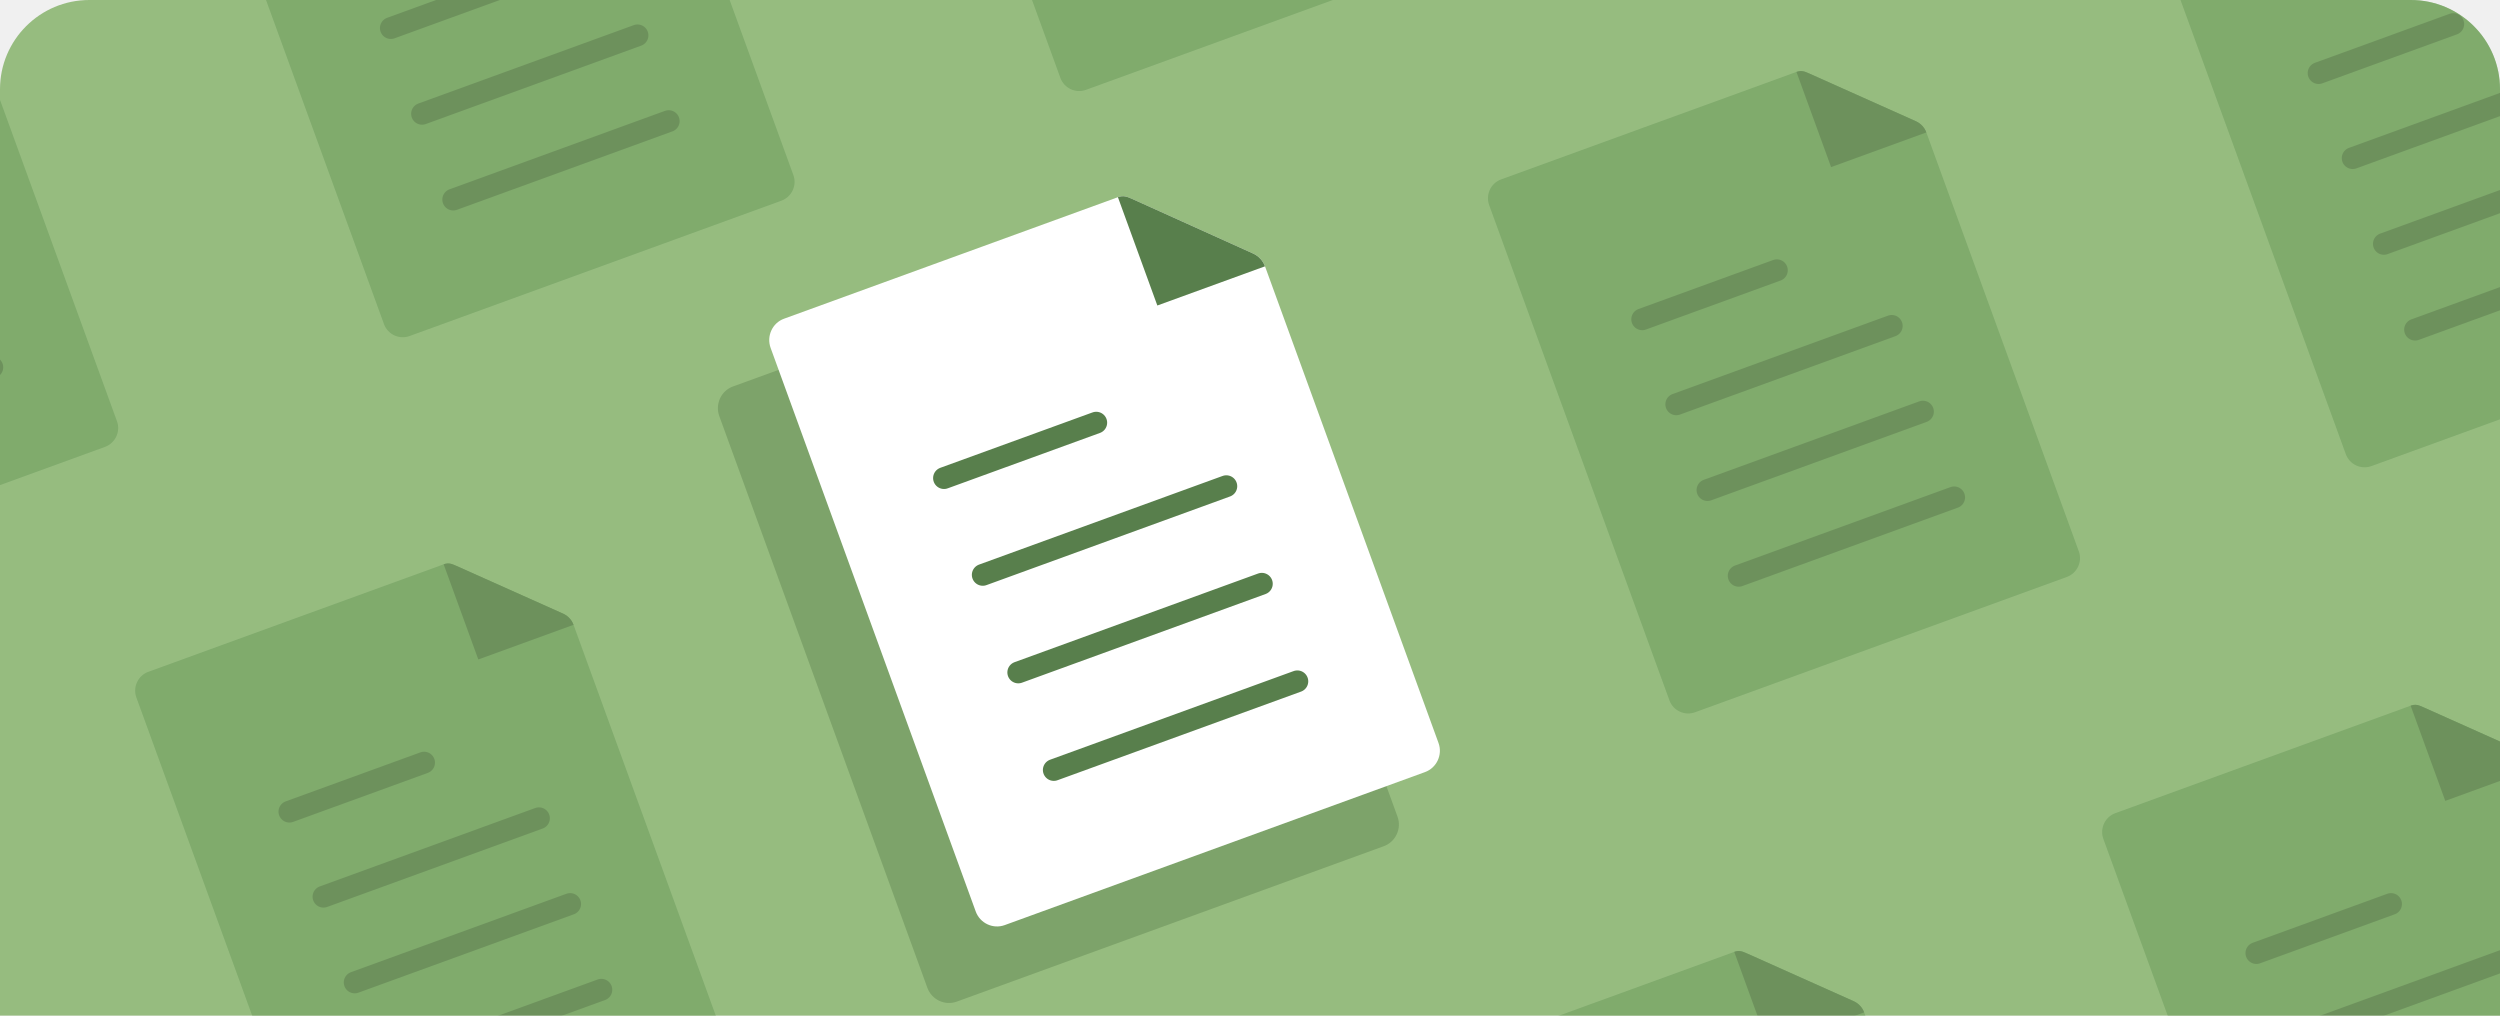
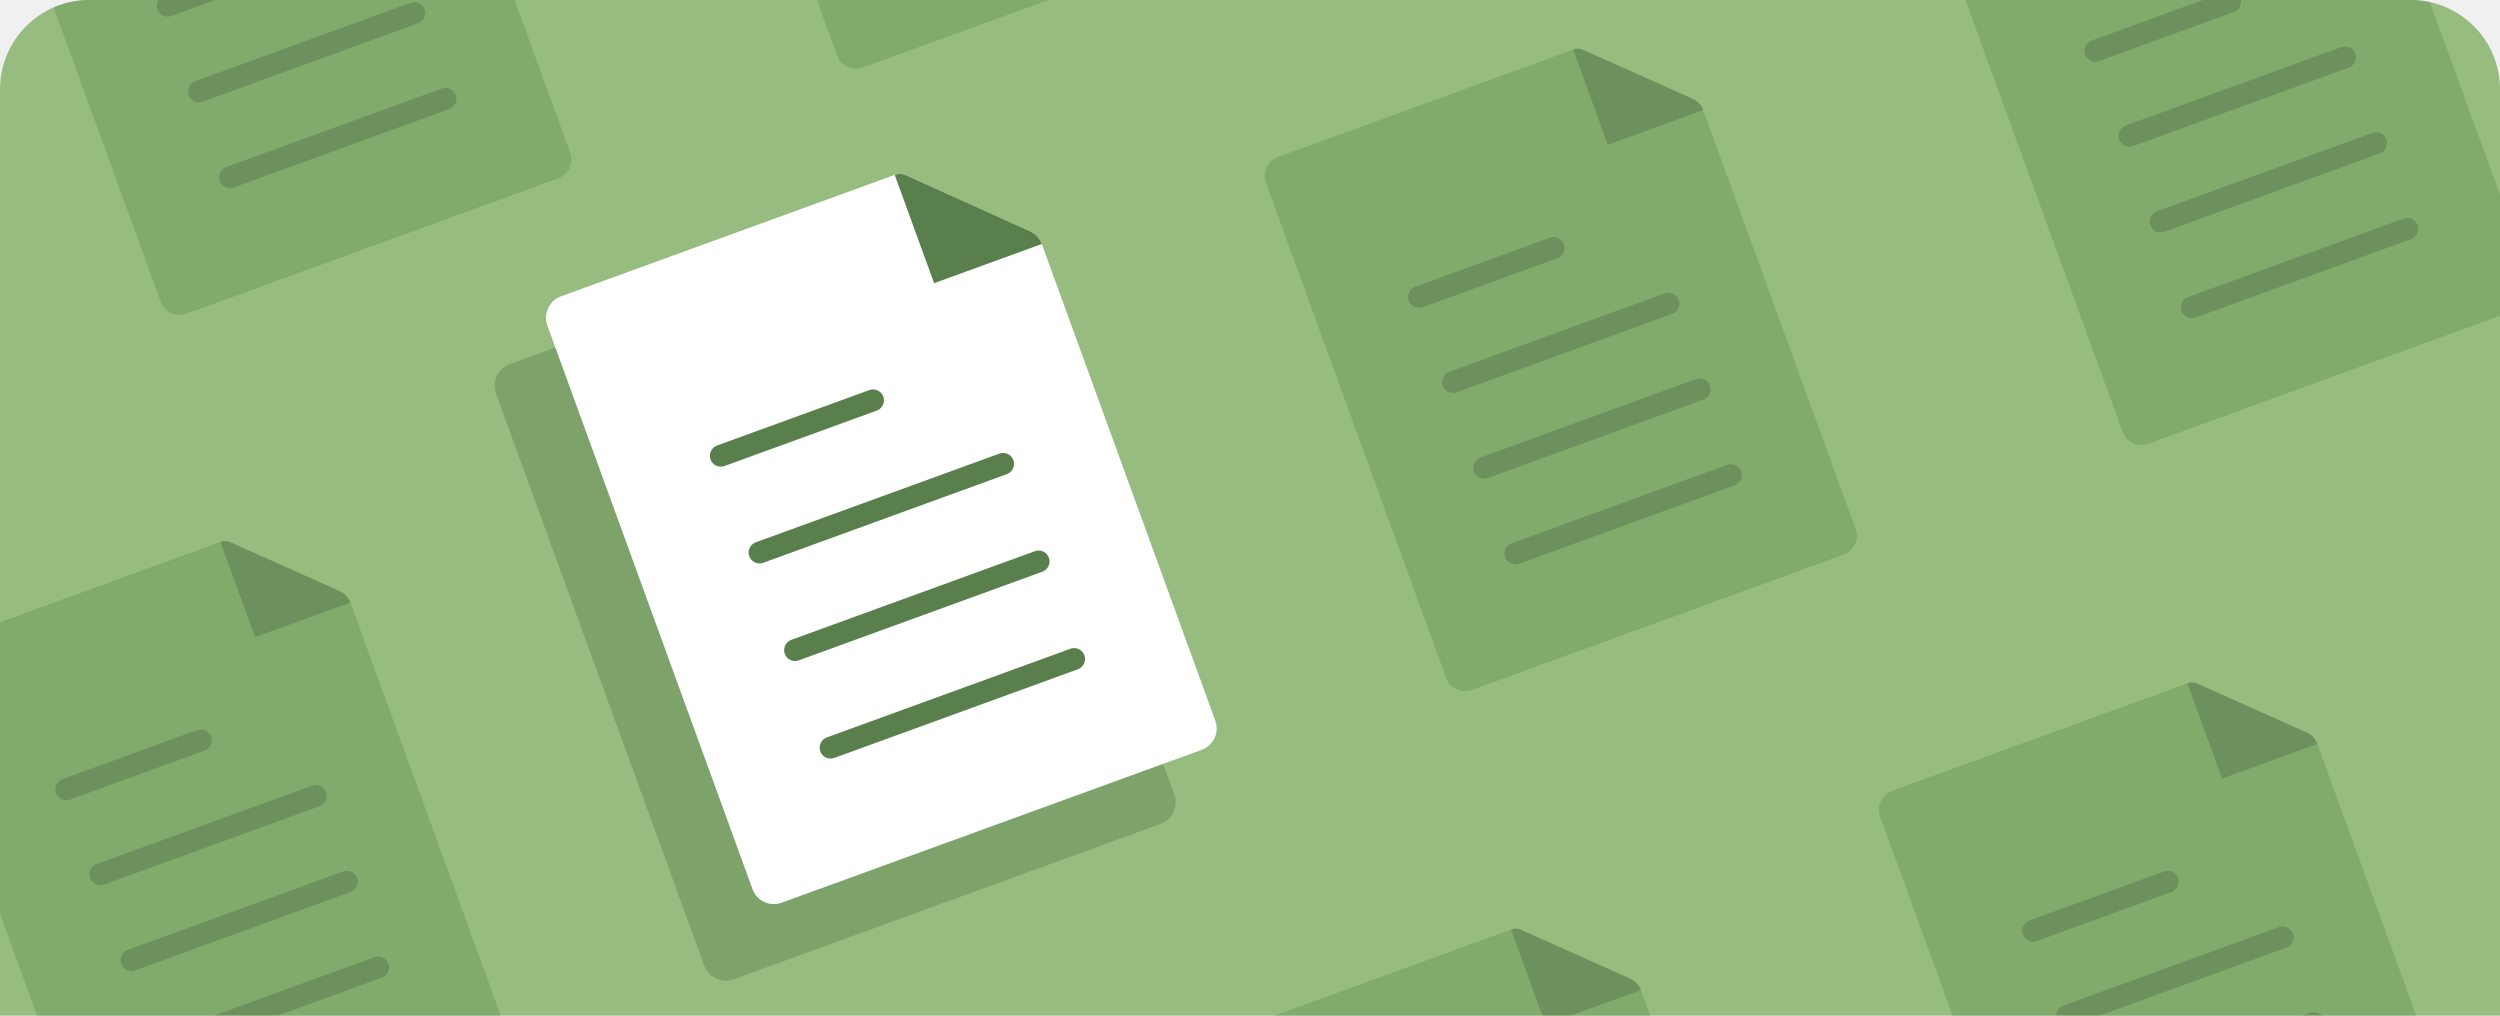
- <svg xmlns="http://www.w3.org/2000/svg" xmlns:xlink="http://www.w3.org/1999/xlink" width="224" height="91" viewBox="0 0 224 91">
+ <svg xmlns="http://www.w3.org/2000/svg" xmlns:xlink="http://www.w3.org/1999/xlink" width="224px" height="91px" viewBox="0 0 224 91" version="1.1">
  <defs>
-     <path d="M0 7.996C0 3.58 3.586 0 8.005 0h207.99C220.415 0 224 3.58 224 7.996V91H0V7.996z" id="a" />
+     <path d="M0,7.996 C0,3.58 3.586,0 8.005,0 L215.995,0 C220.416,0 224,3.581 224,7.996 L224,91 L0,91 L0,7.996 Z" id="path-1" />
  </defs>
-   <g fill="none" fill-rule="evenodd">
-     <mask id="b" fill="#fff">
-       <use xlink:href="#a" />
-     </mask>
-     <use fill="#96BC7F" xlink:href="#a" />
-     <g mask="url(#b)" opacity=".5">
-       <path d="M59.48 172.366c.332.914-.146 1.95-1.08 2.29L25.09 186.783c-.932.34-1.957-.15-2.29-1.065l-16.153-44.38c-.333-.915.133-1.96 1.066-2.3l26.468-9.633c.443-.16.716-.05 1.142.142l9.56 4.277c.434.193.775.56.936 1.003l13.664 37.54z" fill="#69995A" />
-       <path d="M42.715 152.16l-19.305 7.027M45.51 159.843l-19.304 7.026M48.307 167.525l-19.305 7.027M32.423 147.177l-12.066 4.39" stroke="#44663A" stroke-width="1.955" stroke-linecap="round" stroke-linejoin="round" />
-       <path d="M37.28 137.932l-3.102-8.527c.443-.162.717-.05 1.143.14l9.56 4.277c.435.194.774.56.936 1.004l-8.535 3.106z" fill="#44653A" />
-       <g>
-         <path d="M120.085 150.308c.332.914-.146 1.95-1.08 2.29l-33.312 12.125c-.932.34-1.957-.15-2.29-1.064L67.25 119.277c-.333-.914.133-1.96 1.066-2.3l26.467-9.632c.443-.16.716-.05 1.142.14l9.56 4.278c.434.194.775.56.936 1.003l13.665 37.54z" fill="#69995A" />
-         <path d="M103.32 130.102l-19.305 7.027M106.116 137.785L86.81 144.81M108.912 145.467l-19.305 7.026M93.027 125.118l-12.065 4.392" stroke="#44663A" stroke-width="1.955" stroke-linecap="round" stroke-linejoin="round" />
-         <path d="M97.886 115.874l-3.103-8.528c.443-.16.717-.05 1.143.14l9.56 4.278c.434.194.773.56.935 1.003l-8.534 3.107z" fill="#44653A" />
-       </g>
-       <g>
-         <path d="M180.69 128.25c.332.914-.146 1.95-1.08 2.29L146.3 142.665c-.932.34-1.957-.15-2.29-1.065l-16.153-44.38c-.333-.914.133-1.96 1.066-2.3l26.468-9.632c.443-.16.716-.05 1.142.14l9.56 4.278c.434.194.775.56.936 1.003l13.664 37.54z" fill="#69995A" />
-         <path d="M163.925 108.044l-19.305 7.026M166.72 115.726l-19.304 7.027M169.517 123.41l-19.305 7.025M153.632 103.06l-12.065 4.39" stroke="#44663A" stroke-width="1.955" stroke-linecap="round" stroke-linejoin="round" />
-         <path d="M158.49 93.815l-3.102-8.527c.443-.162.717-.05 1.143.14l9.56 4.278c.434.193.774.56.936 1.003l-8.535 3.105z" fill="#44653A" />
-       </g>
-       <g>
-         <path d="M241.295 106.19c.332.915-.146 1.952-1.08 2.292l-33.312 12.125c-.932.34-1.957-.15-2.29-1.065l-16.153-44.38c-.333-.915.133-1.96 1.066-2.3l26.467-9.633c.443-.162.716-.05 1.142.14l9.56 4.278c.434.193.775.56.936 1.002l13.665 37.54z" fill="#69995A" />
-         <path d="M224.53 85.985l-19.305 7.027M227.326 93.668l-19.305 7.026M230.122 101.35l-19.305 7.027M214.237 81l-12.065 4.393" stroke="#44663A" stroke-width="1.955" stroke-linecap="round" stroke-linejoin="round" />
-         <path d="M219.096 71.757l-3.103-8.528c.443-.162.717-.05 1.143.14l9.56 4.277c.433.194.773.56.935 1.004l-8.534 3.107z" fill="#44653A" />
-       </g>
-       <g>
-         <path d="M301.9 84.133c.332.914-.146 1.95-1.08 2.29L267.51 98.548c-.932.34-1.957-.15-2.29-1.064l-16.153-44.38c-.333-.915.133-1.96 1.066-2.3L276.6 41.17c.443-.16.716-.048 1.142.142l9.56 4.277c.434.193.775.56.936 1.002l13.664 37.54z" fill="#69995A" />
-         <path d="M285.135 63.927l-19.305 7.026M287.93 71.61l-19.304 7.026M290.727 79.292l-19.305 7.026M274.842 58.943l-12.065 4.392" stroke="#44663A" stroke-width="1.955" stroke-linecap="round" stroke-linejoin="round" />
-         <path d="M279.7 49.698L276.6 41.17c.443-.16.717-.048 1.143.142l9.56 4.277c.434.193.774.56.936 1.002l-8.535 3.106z" fill="#44653A" />
-       </g>
-       <g>
-         <path d="M362.505 62.074c.332.914-.146 1.95-1.08 2.29L328.114 76.49c-.932.34-1.957-.15-2.29-1.065l-16.153-44.38c-.333-.915.133-1.96 1.066-2.3l26.467-9.633c.443-.16.716-.05 1.142.142l9.56 4.277c.434.194.775.56.936 1.004l13.665 37.54z" fill="#69995A" />
-         <path d="M345.74 41.868l-19.305 7.027M348.536 49.55l-19.305 7.027M351.332 57.233l-19.305 7.027M335.447 36.885l-12.065 4.39" stroke="#44663A" stroke-width="1.955" stroke-linecap="round" stroke-linejoin="round" />
-         <path d="M340.306 27.64l-3.103-8.528c.443-.16.717-.05 1.143.14l9.56 4.278c.433.194.773.56.935 1.004l-8.534 3.106z" fill="#44653A" />
-       </g>
-       <g>
-         <path d="M65.054 93.522c.333.915-.145 1.952-1.078 2.29L30.663 107.94c-.933.34-1.958-.15-2.29-1.064l-16.154-44.38c-.334-.915.133-1.96 1.065-2.3l26.467-9.633c.443-.16.717-.048 1.143.142l9.56 4.277c.433.193.774.56.935 1.002l13.664 37.54z" fill="#69995A" />
-         <path d="M48.29 73.317l-19.306 7.026M51.085 81L31.78 88.025M53.882 88.682l-19.305 7.026M37.997 68.333l-12.066 4.39" stroke="#44663A" stroke-width="1.955" stroke-linecap="round" stroke-linejoin="round" />
-         <path d="M42.856 59.088l-3.104-8.527c.444-.16.717-.05 1.143.142l9.56 4.277c.434.192.774.56.935 1.002l-8.534 3.106z" fill="#44653A" />
-         <g>
-           <path d="M186.264 49.406c.333.914-.145 1.95-1.078 2.29L151.872 63.82c-.932.34-1.957-.15-2.29-1.063l-16.153-44.38c-.334-.915.133-1.96 1.065-2.3l26.467-9.633c.443-.16.717-.05 1.143.14l9.56 4.278c.433.194.774.56.935 1.003l13.664 37.54z" fill="#69995A" />
-           <path d="M169.5 29.2l-19.306 7.026M172.295 36.882L152.99 43.91M175.092 44.565l-19.305 7.026M159.207 24.216l-12.066 4.392" stroke="#44663A" stroke-width="1.955" stroke-linecap="round" stroke-linejoin="round" />
-           <path d="M164.066 14.97l-3.104-8.526c.444-.16.717-.05 1.143.14l9.56 4.278c.434.194.774.56.935 1.003l-8.534 3.106z" fill="#44653A" />
-         </g>
-         <g>
-           <path d="M246.87 27.347c.332.914-.146 1.95-1.08 2.29l-33.313 12.126c-.932.34-1.957-.15-2.29-1.065l-16.153-44.38c-.333-.915.134-1.96 1.066-2.3l26.467-9.632c.443-.162.717-.05 1.143.14l9.56 4.278c.433.193.774.56.935 1.003l13.664 37.54z" fill="#69995A" />
-           <path d="M230.104 7.142L210.8 14.168M232.9 14.824l-19.305 7.026M235.697 22.506l-19.306 7.027M219.812 2.158l-12.066 4.39" stroke="#44663A" stroke-width="1.955" stroke-linecap="round" stroke-linejoin="round" />
-           <path d="M224.67-7.087l-3.103-8.527c.444-.162.717-.05 1.143.14l9.56 4.277c.434.194.774.56.935 1.004l-8.534 3.106z" fill="#44653A" />
-         </g>
-         <g>
-           <path d="M307.474 5.29c.333.913-.145 1.95-1.08 2.29l-33.312 12.124c-.932.34-1.957-.15-2.29-1.064L254.64-25.74c-.334-.915.133-1.96 1.065-2.3l26.467-9.633c.443-.16.717-.05 1.143.14l9.56 4.278c.433.194.774.56.935 1.003l13.664 37.54z" fill="#69995A" />
-           <path d="M290.71-14.917L271.403-7.89M293.505-7.234L274.2-.208M296.302.448l-19.306 7.026M280.417-19.9l-12.066 4.39" stroke="#44663A" stroke-width="1.955" stroke-linecap="round" stroke-linejoin="round" />
-           <path d="M285.276-29.145l-3.104-8.528c.444-.16.717-.05 1.143.14l9.56 4.278c.434.194.774.56.935 1.003l-8.534 3.107z" fill="#44653A" />
-         </g>
-         <g>
-           <path d="M368.08-16.77c.332.915-.146 1.952-1.08 2.29L333.687-2.353c-.932.34-1.957-.15-2.29-1.065L315.244-47.8c-.333-.913.134-1.96 1.066-2.298l26.467-9.633c.443-.162.717-.05 1.143.14l9.56 4.277c.433.194.774.56.935 1.003l13.664 37.54z" fill="#69995A" />
-           <path d="M351.314-36.975L332.01-29.95M354.11-29.293l-19.305 7.027M356.907-21.61L337.6-14.584M341.022-41.96l-12.066 4.392" stroke="#44663A" stroke-width="1.955" stroke-linecap="round" stroke-linejoin="round" />
-           <path d="M345.88-51.204l-3.103-8.527c.444-.163.717-.05 1.143.14l9.56 4.277c.434.193.774.56.935 1.003l-8.534 3.106z" fill="#44653A" />
-         </g>
-       </g>
-       <g>
-         <path d="M10.484 37.75c.333.916-.146 1.952-1.08 2.292l-33.312 12.125c-.932.34-1.957-.15-2.29-1.065L-42.35 6.722c-.334-.914.133-1.96 1.065-2.3l26.467-9.632c.443-.16.717-.05 1.142.14l9.56 4.278c.434.194.775.56.936 1.003l13.664 37.54z" fill="#69995A" />
-         <path d="M-6.28 17.546l-19.306 7.026M-3.485 25.228l-19.305 7.027M-.69 32.91l-19.304 7.027M-16.573 12.562l-12.066 4.39" stroke="#44663A" stroke-width="1.955" stroke-linecap="round" stroke-linejoin="round" />
-         <path d="M-11.714 3.317l-3.104-8.527c.443-.162.717-.05 1.143.14l9.56 4.278c.434.193.774.56.935 1.003l-8.534 3.107z" fill="#44653A" />
-         <g>
-           <path d="M71.09 15.693c.332.914-.147 1.95-1.08 2.29L36.697 30.11c-.932.338-1.957-.152-2.29-1.066l-16.153-44.38c-.333-.915.134-1.96 1.066-2.3l26.467-9.633c.443-.16.717-.048 1.142.142l9.56 4.277c.433.193.774.56.935 1.002l13.664 37.54z" fill="#69995A" />
-           <path d="M54.324-4.513L35.02 2.514M57.12 3.17l-19.305 7.026M59.916 10.852L40.61 17.88M44.032-9.497L31.966-5.105" stroke="#44663A" stroke-width="1.955" stroke-linecap="round" stroke-linejoin="round" />
-           <path d="M48.89-18.74l-3.103-8.53c.443-.16.717-.048 1.143.142l9.56 4.277c.434.193.774.56.935 1.002L48.89-18.74z" fill="#44653A" />
-         </g>
-         <g>
-           <path d="M131.694-6.365c.333.914-.146 1.95-1.08 2.29L97.303 8.05c-.932.34-1.957-.15-2.29-1.064L78.86-37.394c-.334-.915.133-1.96 1.065-2.3l26.467-9.633c.443-.16.717-.05 1.142.14l9.56 4.278c.434.195.775.56.936 1.004l13.664 37.54z" fill="#69995A" />
-           <path d="M114.93-26.57l-19.306 7.025M117.725-18.89L98.42-11.86M120.52-11.206L101.217-4.18M104.637-31.555L92.57-27.163" stroke="#44663A" stroke-width="1.955" stroke-linecap="round" stroke-linejoin="round" />
-           <path d="M109.496-40.8l-3.104-8.527c.443-.162.717-.05 1.143.14l9.56 4.278c.434.194.774.56.935 1.004l-8.534 3.106z" fill="#44653A" />
-         </g>
-         <g>
-           <path d="M192.3-28.424c.332.914-.147 1.95-1.08 2.29l-33.313 12.126c-.932.34-1.957-.15-2.29-1.065l-16.153-44.38c-.333-.915.134-1.96 1.066-2.3l26.467-9.633c.443-.16.717-.05 1.142.142l9.56 4.277c.433.193.774.56.935 1.003l13.664 37.54z" fill="#69995A" />
-           <path d="M175.534-48.63l-19.305 7.027M178.33-40.947l-19.305 7.026M181.126-33.265l-19.305 7.027M165.242-53.613l-12.066 4.39" stroke="#44663A" stroke-width="1.955" stroke-linecap="round" stroke-linejoin="round" />
-           <path d="M170.1-62.858l-3.103-8.528c.443-.16.717-.05 1.143.14l9.56 4.278c.434.194.774.56.935 1.004l-8.535 3.106z" fill="#44653A" />
-         </g>
-         <g>
-           <path d="M252.904-50.482c.333.914-.146 1.95-1.08 2.29l-33.312 12.125c-.932.34-1.957-.15-2.29-1.064L200.07-81.513c-.334-.914.133-1.96 1.065-2.3l26.467-9.632c.443-.16.717-.05 1.142.14l9.56 4.278c.434.194.775.56.936 1.003l13.664 37.54z" fill="#69995A" />
-           <path d="M236.14-70.688l-19.306 7.026M238.935-63.006L219.63-55.98M241.73-55.323l-19.304 7.026M225.847-75.672L213.78-71.28" stroke="#44663A" stroke-width="1.955" stroke-linecap="round" stroke-linejoin="round" />
-           <path d="M230.705-84.917l-3.103-8.527c.443-.16.717-.05 1.143.14l9.56 4.278c.434.194.773.56.935 1.003l-8.535 3.106z" fill="#44653A" />
+   <g id="Home,-Level-2,-etc" stroke="none" stroke-width="1" fill="none" fill-rule="evenodd">
+     <g id="Home-Card-Art-Alt-03-2017" transform="translate(-631, -341)">
+       <g id="home-card-/-download-copy" transform="translate(631, 341)">
+         <g id="home-card-download">
+           <g id="Rectangle-100-+-Bitmap">
+             <mask id="mask-2" fill="white">
+               <use xlink:href="#path-1" />
+             </mask>
+             <use id="Rectangle-103" fill="#96BC7F" xlink:href="#path-1" />
+             <g id="Group-7" mask="url(#mask-2)" opacity="0.5">
+               <g transform="translate(153.5933, 31.12485) rotate(-20) translate(-153.5933, -31.12485) translate(-47.40674, -70.37515)">
+                 <g id="Group-4-Copy-2" transform="translate(0.256354, 143.2541)">
+                   <g id="icon-/-doc-green-no-shadow" transform="translate(0, 0.862718)">
+                     <path d="M45.889,49.198 C45.889,50.171 45.085,50.982 44.092,50.982 L8.641,50.982 C7.649,50.982 6.853,50.171 6.853,49.198 L6.853,1.969 C6.853,0.996 7.649,0.174 8.641,0.174 L36.807,0.174 C37.278,0.174 37.497,0.373 37.832,0.697 L45.353,7.986 C45.694,8.316 45.889,8.777 45.889,9.248 L45.889,49.198 Z" id="Fill-3" fill="#69995A" fill-rule="evenodd" />
+                     <path d="M37.045,24.477 L16.502,24.477" id="Stroke-5" stroke="#44663A" stroke-width="1.955" stroke-linecap="round" stroke-linejoin="round" />
+                     <path d="M37.045,32.652 L16.502,32.652" id="Stroke-7" stroke="#44663A" stroke-width="1.955" stroke-linecap="round" stroke-linejoin="round" />
+                     <path d="M37.045,40.828 L16.502,40.828" id="Stroke-9" stroke="#44663A" stroke-width="1.955" stroke-linecap="round" stroke-linejoin="round" />
+                     <path d="M29.078,16.274 L16.238,16.274" id="Stroke-11" stroke="#44663A" stroke-width="1.955" stroke-linecap="round" stroke-linejoin="round" />
+                     <path d="M36.806,9.248 L36.806,0.173 C37.278,0.173 37.497,0.372 37.832,0.697 L45.353,7.986 C45.694,8.316 45.888,8.777 45.888,9.248 L36.806,9.248 Z" id="Fill-13" fill="#44653A" fill-rule="evenodd" />
+                   </g>
+                   <g id="icon-/-doc-green-no-shadow" transform="translate(64.49448, 0.862718)">
+                     <path d="M45.889,49.198 C45.889,50.171 45.085,50.982 44.092,50.982 L8.641,50.982 C7.649,50.982 6.853,50.171 6.853,49.198 L6.853,1.969 C6.853,0.996 7.649,0.174 8.641,0.174 L36.807,0.174 C37.278,0.174 37.497,0.373 37.832,0.697 L45.353,7.986 C45.694,8.316 45.889,8.777 45.889,9.248 L45.889,49.198 Z" id="Fill-3" fill="#69995A" fill-rule="evenodd" />
+                     <path d="M37.045,24.477 L16.502,24.477" id="Stroke-5" stroke="#44663A" stroke-width="1.955" stroke-linecap="round" stroke-linejoin="round" />
+                     <path d="M37.045,32.652 L16.502,32.652" id="Stroke-7" stroke="#44663A" stroke-width="1.955" stroke-linecap="round" stroke-linejoin="round" />
+                     <path d="M37.045,40.828 L16.502,40.828" id="Stroke-9" stroke="#44663A" stroke-width="1.955" stroke-linecap="round" stroke-linejoin="round" />
+                     <path d="M29.078,16.274 L16.238,16.274" id="Stroke-11" stroke="#44663A" stroke-width="1.955" stroke-linecap="round" stroke-linejoin="round" />
+                     <path d="M36.806,9.248 L36.806,0.173 C37.278,0.173 37.497,0.372 37.832,0.697 L45.353,7.986 C45.694,8.316 45.888,8.777 45.888,9.248 L36.806,9.248 Z" id="Fill-13" fill="#44653A" fill-rule="evenodd" />
+                   </g>
+                   <g id="icon-/-doc-green-no-shadow" transform="translate(128.989, 0.862718)">
+                     <path d="M45.889,49.198 C45.889,50.171 45.085,50.982 44.092,50.982 L8.641,50.982 C7.649,50.982 6.853,50.171 6.853,49.198 L6.853,1.969 C6.853,0.996 7.649,0.174 8.641,0.174 L36.807,0.174 C37.278,0.174 37.497,0.373 37.832,0.697 L45.353,7.986 C45.694,8.316 45.889,8.777 45.889,9.248 L45.889,49.198 Z" id="Fill-3" fill="#69995A" fill-rule="evenodd" />
+                     <path d="M37.045,24.477 L16.502,24.477" id="Stroke-5" stroke="#44663A" stroke-width="1.955" stroke-linecap="round" stroke-linejoin="round" />
+                     <path d="M37.045,32.652 L16.502,32.652" id="Stroke-7" stroke="#44663A" stroke-width="1.955" stroke-linecap="round" stroke-linejoin="round" />
+                     <path d="M37.045,40.828 L16.502,40.828" id="Stroke-9" stroke="#44663A" stroke-width="1.955" stroke-linecap="round" stroke-linejoin="round" />
+                     <path d="M29.078,16.274 L16.238,16.274" id="Stroke-11" stroke="#44663A" stroke-width="1.955" stroke-linecap="round" stroke-linejoin="round" />
+                     <path d="M36.806,9.248 L36.806,0.173 C37.278,0.173 37.497,0.372 37.832,0.697 L45.353,7.986 C45.694,8.316 45.888,8.777 45.888,9.248 L36.806,9.248 Z" id="Fill-13" fill="#44653A" fill-rule="evenodd" />
+                   </g>
+                   <g id="icon-/-doc-green-no-shadow" transform="translate(193.4834, 0.862718)">
+                     <path d="M45.889,49.198 C45.889,50.171 45.085,50.982 44.092,50.982 L8.641,50.982 C7.649,50.982 6.853,50.171 6.853,49.198 L6.853,1.969 C6.853,0.996 7.649,0.174 8.641,0.174 L36.807,0.174 C37.278,0.174 37.497,0.373 37.832,0.697 L45.353,7.986 C45.694,8.316 45.889,8.777 45.889,9.248 L45.889,49.198 Z" id="Fill-3" fill="#69995A" fill-rule="evenodd" />
+                     <path d="M37.045,24.477 L16.502,24.477" id="Stroke-5" stroke="#44663A" stroke-width="1.955" stroke-linecap="round" stroke-linejoin="round" />
+                     <path d="M37.045,32.652 L16.502,32.652" id="Stroke-7" stroke="#44663A" stroke-width="1.955" stroke-linecap="round" stroke-linejoin="round" />
+                     <path d="M37.045,40.828 L16.502,40.828" id="Stroke-9" stroke="#44663A" stroke-width="1.955" stroke-linecap="round" stroke-linejoin="round" />
+                     <path d="M29.078,16.274 L16.238,16.274" id="Stroke-11" stroke="#44663A" stroke-width="1.955" stroke-linecap="round" stroke-linejoin="round" />
+                     <path d="M36.806,9.248 L36.806,0.173 C37.278,0.173 37.497,0.372 37.832,0.697 L45.353,7.986 C45.694,8.316 45.888,8.777 45.888,9.248 L36.806,9.248 Z" id="Fill-13" fill="#44653A" fill-rule="evenodd" />
+                   </g>
+                   <g id="icon-/-doc-green-no-shadow" transform="translate(257.9779, 0.862718)">
+                     <path d="M45.889,49.198 C45.889,50.171 45.085,50.982 44.092,50.982 L8.641,50.982 C7.649,50.982 6.853,50.171 6.853,49.198 L6.853,1.969 C6.853,0.996 7.649,0.174 8.641,0.174 L36.807,0.174 C37.278,0.174 37.497,0.373 37.832,0.697 L45.353,7.986 C45.694,8.316 45.889,8.777 45.889,9.248 L45.889,49.198 Z" id="Fill-3" fill="#69995A" fill-rule="evenodd" />
+                     <path d="M37.045,24.477 L16.502,24.477" id="Stroke-5" stroke="#44663A" stroke-width="1.955" stroke-linecap="round" stroke-linejoin="round" />
+                     <path d="M37.045,32.652 L16.502,32.652" id="Stroke-7" stroke="#44663A" stroke-width="1.955" stroke-linecap="round" stroke-linejoin="round" />
+                     <path d="M37.045,40.828 L16.502,40.828" id="Stroke-9" stroke="#44663A" stroke-width="1.955" stroke-linecap="round" stroke-linejoin="round" />
+                     <path d="M29.078,16.274 L16.238,16.274" id="Stroke-11" stroke="#44663A" stroke-width="1.955" stroke-linecap="round" stroke-linejoin="round" />
+                     <path d="M36.806,9.248 L36.806,0.173 C37.278,0.173 37.497,0.372 37.832,0.697 L45.353,7.986 C45.694,8.316 45.888,8.777 45.888,9.248 L36.806,9.248 Z" id="Fill-13" fill="#44653A" fill-rule="evenodd" />
+                   </g>
+                   <g id="icon-/-doc-green-no-shadow" transform="translate(322.4724, 0.862718)">
+                     <path d="M45.889,49.198 C45.889,50.171 45.085,50.982 44.092,50.982 L8.641,50.982 C7.649,50.982 6.853,50.171 6.853,49.198 L6.853,1.969 C6.853,0.996 7.649,0.174 8.641,0.174 L36.807,0.174 C37.278,0.174 37.497,0.373 37.832,0.697 L45.353,7.986 C45.694,8.316 45.889,8.777 45.889,9.248 L45.889,49.198 Z" id="Fill-3" fill="#69995A" fill-rule="evenodd" />
+                     <path d="M37.045,24.477 L16.502,24.477" id="Stroke-5" stroke="#44663A" stroke-width="1.955" stroke-linecap="round" stroke-linejoin="round" />
+                     <path d="M37.045,32.652 L16.502,32.652" id="Stroke-7" stroke="#44663A" stroke-width="1.955" stroke-linecap="round" stroke-linejoin="round" />
+                     <path d="M37.045,40.828 L16.502,40.828" id="Stroke-9" stroke="#44663A" stroke-width="1.955" stroke-linecap="round" stroke-linejoin="round" />
+                     <path d="M29.078,16.274 L16.238,16.274" id="Stroke-11" stroke="#44663A" stroke-width="1.955" stroke-linecap="round" stroke-linejoin="round" />
+                     <path d="M36.806,9.248 L36.806,0.173 C37.278,0.173 37.497,0.372 37.832,0.697 L45.353,7.986 C45.694,8.316 45.888,8.777 45.888,9.248 L36.806,9.248 Z" id="Fill-13" fill="#44653A" fill-rule="evenodd" />
+                   </g>
+                 </g>
+                 <g id="Group-4-Copy-3" transform="translate(32.46077, 71.07182)">
+                   <g id="icon-/-doc-green-no-shadow" transform="translate(0, 0.862718)">
+                     <path d="M45.889,49.198 C45.889,50.171 45.085,50.982 44.092,50.982 L8.641,50.982 C7.649,50.982 6.853,50.171 6.853,49.198 L6.853,1.969 C6.853,0.996 7.649,0.174 8.641,0.174 L36.807,0.174 C37.278,0.174 37.497,0.373 37.832,0.697 L45.353,7.986 C45.694,8.316 45.889,8.777 45.889,9.248 L45.889,49.198 Z" id="Fill-3" fill="#69995A" fill-rule="evenodd" />
+                     <path d="M37.045,24.477 L16.502,24.477" id="Stroke-5" stroke="#44663A" stroke-width="1.955" stroke-linecap="round" stroke-linejoin="round" />
+                     <path d="M37.045,32.652 L16.502,32.652" id="Stroke-7" stroke="#44663A" stroke-width="1.955" stroke-linecap="round" stroke-linejoin="round" />
+                     <path d="M37.045,40.828 L16.502,40.828" id="Stroke-9" stroke="#44663A" stroke-width="1.955" stroke-linecap="round" stroke-linejoin="round" />
+                     <path d="M29.078,16.274 L16.238,16.274" id="Stroke-11" stroke="#44663A" stroke-width="1.955" stroke-linecap="round" stroke-linejoin="round" />
+                     <path d="M36.806,9.248 L36.806,0.173 C37.278,0.173 37.497,0.372 37.832,0.697 L45.353,7.986 C45.694,8.316 45.888,8.777 45.888,9.248 L36.806,9.248 Z" id="Fill-13" fill="#44653A" fill-rule="evenodd" />
+                   </g>
+                   <g id="icon-/-doc-green-no-shadow" transform="translate(128.989, 0.862718)">
+                     <path d="M45.889,49.198 C45.889,50.171 45.085,50.982 44.092,50.982 L8.641,50.982 C7.649,50.982 6.853,50.171 6.853,49.198 L6.853,1.969 C6.853,0.996 7.649,0.174 8.641,0.174 L36.807,0.174 C37.278,0.174 37.497,0.373 37.832,0.697 L45.353,7.986 C45.694,8.316 45.889,8.777 45.889,9.248 L45.889,49.198 Z" id="Fill-3" fill="#69995A" fill-rule="evenodd" />
+                     <path d="M37.045,24.477 L16.502,24.477" id="Stroke-5" stroke="#44663A" stroke-width="1.955" stroke-linecap="round" stroke-linejoin="round" />
+                     <path d="M37.045,32.652 L16.502,32.652" id="Stroke-7" stroke="#44663A" stroke-width="1.955" stroke-linecap="round" stroke-linejoin="round" />
+                     <path d="M37.045,40.828 L16.502,40.828" id="Stroke-9" stroke="#44663A" stroke-width="1.955" stroke-linecap="round" stroke-linejoin="round" />
+                     <path d="M29.078,16.274 L16.238,16.274" id="Stroke-11" stroke="#44663A" stroke-width="1.955" stroke-linecap="round" stroke-linejoin="round" />
+                     <path d="M36.806,9.248 L36.806,0.173 C37.278,0.173 37.497,0.372 37.832,0.697 L45.353,7.986 C45.694,8.316 45.888,8.777 45.888,9.248 L36.806,9.248 Z" id="Fill-13" fill="#44653A" fill-rule="evenodd" />
+                   </g>
+                   <g id="icon-/-doc-green-no-shadow" transform="translate(193.4834, 0.862718)">
+                     <path d="M45.889,49.198 C45.889,50.171 45.085,50.982 44.092,50.982 L8.641,50.982 C7.649,50.982 6.853,50.171 6.853,49.198 L6.853,1.969 C6.853,0.996 7.649,0.174 8.641,0.174 L36.807,0.174 C37.278,0.174 37.497,0.373 37.832,0.697 L45.353,7.986 C45.694,8.316 45.889,8.777 45.889,9.248 L45.889,49.198 Z" id="Fill-3" fill="#69995A" fill-rule="evenodd" />
+                     <path d="M37.045,24.477 L16.502,24.477" id="Stroke-5" stroke="#44663A" stroke-width="1.955" stroke-linecap="round" stroke-linejoin="round" />
+                     <path d="M37.045,32.652 L16.502,32.652" id="Stroke-7" stroke="#44663A" stroke-width="1.955" stroke-linecap="round" stroke-linejoin="round" />
+                     <path d="M37.045,40.828 L16.502,40.828" id="Stroke-9" stroke="#44663A" stroke-width="1.955" stroke-linecap="round" stroke-linejoin="round" />
+                     <path d="M29.078,16.274 L16.238,16.274" id="Stroke-11" stroke="#44663A" stroke-width="1.955" stroke-linecap="round" stroke-linejoin="round" />
+                     <path d="M36.806,9.248 L36.806,0.173 C37.278,0.173 37.497,0.372 37.832,0.697 L45.353,7.986 C45.694,8.316 45.888,8.777 45.888,9.248 L36.806,9.248 Z" id="Fill-13" fill="#44653A" fill-rule="evenodd" />
+                   </g>
+                   <g id="icon-/-doc-green-no-shadow" transform="translate(257.9779, 0.862718)">
+                     <path d="M45.889,49.198 C45.889,50.171 45.085,50.982 44.092,50.982 L8.641,50.982 C7.649,50.982 6.853,50.171 6.853,49.198 L6.853,1.969 C6.853,0.996 7.649,0.174 8.641,0.174 L36.807,0.174 C37.278,0.174 37.497,0.373 37.832,0.697 L45.353,7.986 C45.694,8.316 45.889,8.777 45.889,9.248 L45.889,49.198 Z" id="Fill-3" fill="#69995A" fill-rule="evenodd" />
+                     <path d="M37.045,24.477 L16.502,24.477" id="Stroke-5" stroke="#44663A" stroke-width="1.955" stroke-linecap="round" stroke-linejoin="round" />
+                     <path d="M37.045,32.652 L16.502,32.652" id="Stroke-7" stroke="#44663A" stroke-width="1.955" stroke-linecap="round" stroke-linejoin="round" />
+                     <path d="M37.045,40.828 L16.502,40.828" id="Stroke-9" stroke="#44663A" stroke-width="1.955" stroke-linecap="round" stroke-linejoin="round" />
+                     <path d="M29.078,16.274 L16.238,16.274" id="Stroke-11" stroke="#44663A" stroke-width="1.955" stroke-linecap="round" stroke-linejoin="round" />
+                     <path d="M36.806,9.248 L36.806,0.173 C37.278,0.173 37.497,0.372 37.832,0.697 L45.353,7.986 C45.694,8.316 45.888,8.777 45.888,9.248 L36.806,9.248 Z" id="Fill-13" fill="#44653A" fill-rule="evenodd" />
+                   </g>
+                   <g id="icon-/-doc-green-no-shadow" transform="translate(322.4724, 0.862718)">
+                     <path d="M45.889,49.198 C45.889,50.171 45.085,50.982 44.092,50.982 L8.641,50.982 C7.649,50.982 6.853,50.171 6.853,49.198 L6.853,1.969 C6.853,0.996 7.649,0.174 8.641,0.174 L36.807,0.174 C37.278,0.174 37.497,0.373 37.832,0.697 L45.353,7.986 C45.694,8.316 45.889,8.777 45.889,9.248 L45.889,49.198 Z" id="Fill-3" fill="#69995A" fill-rule="evenodd" />
+                     <path d="M37.045,24.477 L16.502,24.477" id="Stroke-5" stroke="#44663A" stroke-width="1.955" stroke-linecap="round" stroke-linejoin="round" />
+                     <path d="M37.045,32.652 L16.502,32.652" id="Stroke-7" stroke="#44663A" stroke-width="1.955" stroke-linecap="round" stroke-linejoin="round" />
+                     <path d="M37.045,40.828 L16.502,40.828" id="Stroke-9" stroke="#44663A" stroke-width="1.955" stroke-linecap="round" stroke-linejoin="round" />
+                     <path d="M29.078,16.274 L16.238,16.274" id="Stroke-11" stroke="#44663A" stroke-width="1.955" stroke-linecap="round" stroke-linejoin="round" />
+                     <path d="M36.806,9.248 L36.806,0.173 C37.278,0.173 37.497,0.372 37.832,0.697 L45.353,7.986 C45.694,8.316 45.888,8.777 45.888,9.248 L36.806,9.248 Z" id="Fill-13" fill="#44653A" fill-rule="evenodd" />
+                   </g>
+                 </g>
+                 <g id="Group-4-Copy-4" transform="translate(0.256354, -0)">
+                   <g id="icon-/-doc-green-no-shadow" transform="translate(-0, 0.862718)">
+                     <path d="M45.889,49.198 C45.889,50.171 45.085,50.982 44.092,50.982 L8.641,50.982 C7.649,50.982 6.853,50.171 6.853,49.198 L6.853,1.969 C6.853,0.996 7.649,0.174 8.641,0.174 L36.807,0.174 C37.278,0.174 37.497,0.373 37.832,0.697 L45.353,7.986 C45.694,8.316 45.889,8.777 45.889,9.248 L45.889,49.198 Z" id="Fill-3" fill="#69995A" fill-rule="evenodd" />
+                     <path d="M37.045,24.477 L16.502,24.477" id="Stroke-5" stroke="#44663A" stroke-width="1.955" stroke-linecap="round" stroke-linejoin="round" />
+                     <path d="M37.045,32.652 L16.502,32.652" id="Stroke-7" stroke="#44663A" stroke-width="1.955" stroke-linecap="round" stroke-linejoin="round" />
+                     <path d="M37.045,40.828 L16.502,40.828" id="Stroke-9" stroke="#44663A" stroke-width="1.955" stroke-linecap="round" stroke-linejoin="round" />
+                     <path d="M29.078,16.274 L16.238,16.274" id="Stroke-11" stroke="#44663A" stroke-width="1.955" stroke-linecap="round" stroke-linejoin="round" />
+                     <path d="M36.806,9.248 L36.806,0.173 C37.278,0.173 37.497,0.372 37.832,0.697 L45.353,7.986 C45.694,8.316 45.888,8.777 45.888,9.248 L36.806,9.248 Z" id="Fill-13" fill="#44653A" fill-rule="evenodd" />
+                   </g>
+                   <g id="icon-/-doc-green-no-shadow" transform="translate(64.49448, 0.862718)">
+                     <path d="M45.889,49.198 C45.889,50.171 45.085,50.982 44.092,50.982 L8.641,50.982 C7.649,50.982 6.853,50.171 6.853,49.198 L6.853,1.969 C6.853,0.996 7.649,0.174 8.641,0.174 L36.807,0.174 C37.278,0.174 37.497,0.373 37.832,0.697 L45.353,7.986 C45.694,8.316 45.889,8.777 45.889,9.248 L45.889,49.198 Z" id="Fill-3" fill="#69995A" fill-rule="evenodd" />
+                     <path d="M37.045,24.477 L16.502,24.477" id="Stroke-5" stroke="#44663A" stroke-width="1.955" stroke-linecap="round" stroke-linejoin="round" />
+                     <path d="M37.045,32.652 L16.502,32.652" id="Stroke-7" stroke="#44663A" stroke-width="1.955" stroke-linecap="round" stroke-linejoin="round" />
+                     <path d="M37.045,40.828 L16.502,40.828" id="Stroke-9" stroke="#44663A" stroke-width="1.955" stroke-linecap="round" stroke-linejoin="round" />
+                     <path d="M29.078,16.274 L16.238,16.274" id="Stroke-11" stroke="#44663A" stroke-width="1.955" stroke-linecap="round" stroke-linejoin="round" />
+                     <path d="M36.806,9.248 L36.806,0.173 C37.278,0.173 37.497,0.372 37.832,0.697 L45.353,7.986 C45.694,8.316 45.888,8.777 45.888,9.248 L36.806,9.248 Z" id="Fill-13" fill="#44653A" fill-rule="evenodd" />
+                   </g>
+                   <g id="icon-/-doc-green-no-shadow" transform="translate(128.989, 0.862718)">
+                     <path d="M45.889,49.198 C45.889,50.171 45.085,50.982 44.092,50.982 L8.641,50.982 C7.649,50.982 6.853,50.171 6.853,49.198 L6.853,1.969 C6.853,0.996 7.649,0.174 8.641,0.174 L36.807,0.174 C37.278,0.174 37.497,0.373 37.832,0.697 L45.353,7.986 C45.694,8.316 45.889,8.777 45.889,9.248 L45.889,49.198 Z" id="Fill-3" fill="#69995A" fill-rule="evenodd" />
+                     <path d="M37.045,24.477 L16.502,24.477" id="Stroke-5" stroke="#44663A" stroke-width="1.955" stroke-linecap="round" stroke-linejoin="round" />
+                     <path d="M37.045,32.652 L16.502,32.652" id="Stroke-7" stroke="#44663A" stroke-width="1.955" stroke-linecap="round" stroke-linejoin="round" />
+                     <path d="M37.045,40.828 L16.502,40.828" id="Stroke-9" stroke="#44663A" stroke-width="1.955" stroke-linecap="round" stroke-linejoin="round" />
+                     <path d="M29.078,16.274 L16.238,16.274" id="Stroke-11" stroke="#44663A" stroke-width="1.955" stroke-linecap="round" stroke-linejoin="round" />
+                     <path d="M36.806,9.248 L36.806,0.173 C37.278,0.173 37.497,0.372 37.832,0.697 L45.353,7.986 C45.694,8.316 45.888,8.777 45.888,9.248 L36.806,9.248 Z" id="Fill-13" fill="#44653A" fill-rule="evenodd" />
+                   </g>
+                   <g id="icon-/-doc-green-no-shadow" transform="translate(193.4834, 0.862718)">
+                     <path d="M45.889,49.198 C45.889,50.171 45.085,50.982 44.092,50.982 L8.641,50.982 C7.649,50.982 6.853,50.171 6.853,49.198 L6.853,1.969 C6.853,0.996 7.649,0.174 8.641,0.174 L36.807,0.174 C37.278,0.174 37.497,0.373 37.832,0.697 L45.353,7.986 C45.694,8.316 45.889,8.777 45.889,9.248 L45.889,49.198 Z" id="Fill-3" fill="#69995A" fill-rule="evenodd" />
+                     <path d="M37.045,24.477 L16.502,24.477" id="Stroke-5" stroke="#44663A" stroke-width="1.955" stroke-linecap="round" stroke-linejoin="round" />
+                     <path d="M37.045,32.652 L16.502,32.652" id="Stroke-7" stroke="#44663A" stroke-width="1.955" stroke-linecap="round" stroke-linejoin="round" />
+                     <path d="M37.045,40.828 L16.502,40.828" id="Stroke-9" stroke="#44663A" stroke-width="1.955" stroke-linecap="round" stroke-linejoin="round" />
+                     <path d="M29.078,16.274 L16.238,16.274" id="Stroke-11" stroke="#44663A" stroke-width="1.955" stroke-linecap="round" stroke-linejoin="round" />
+                     <path d="M36.806,9.248 L36.806,0.173 C37.278,0.173 37.497,0.372 37.832,0.697 L45.353,7.986 C45.694,8.316 45.888,8.777 45.888,9.248 L36.806,9.248 Z" id="Fill-13" fill="#44653A" fill-rule="evenodd" />
+                   </g>
+                   <g id="icon-/-doc-green-no-shadow" transform="translate(257.9779, 0.862718)">
+                     <path d="M45.889,49.198 C45.889,50.171 45.085,50.982 44.092,50.982 L8.641,50.982 C7.649,50.982 6.853,50.171 6.853,49.198 L6.853,1.969 C6.853,0.996 7.649,0.174 8.641,0.174 L36.807,0.174 C37.278,0.174 37.497,0.373 37.832,0.697 L45.353,7.986 C45.694,8.316 45.889,8.777 45.889,9.248 L45.889,49.198 Z" id="Fill-3" fill="#69995A" fill-rule="evenodd" />
+                     <path d="M37.045,24.477 L16.502,24.477" id="Stroke-5" stroke="#44663A" stroke-width="1.955" stroke-linecap="round" stroke-linejoin="round" />
+                     <path d="M37.045,32.652 L16.502,32.652" id="Stroke-7" stroke="#44663A" stroke-width="1.955" stroke-linecap="round" stroke-linejoin="round" />
+                     <path d="M37.045,40.828 L16.502,40.828" id="Stroke-9" stroke="#44663A" stroke-width="1.955" stroke-linecap="round" stroke-linejoin="round" />
+                     <path d="M29.078,16.274 L16.238,16.274" id="Stroke-11" stroke="#44663A" stroke-width="1.955" stroke-linecap="round" stroke-linejoin="round" />
+                     <path d="M36.806,9.248 L36.806,0.173 C37.278,0.173 37.497,0.372 37.832,0.697 L45.353,7.986 C45.694,8.316 45.888,8.777 45.888,9.248 L36.806,9.248 Z" id="Fill-13" fill="#44653A" fill-rule="evenodd" />
+                   </g>
+                 </g>
+               </g>
+             </g>
+             <path d="M97.246,80.491 C97.246,81.614 96.323,82.55 95.182,82.55 L54.47,82.55 C53.331,82.55 52.417,81.614 52.417,80.491 L52.417,25.97 C52.417,24.847 53.331,23.898 54.47,23.898 L86.816,23.898 C87.357,23.898 87.609,24.127 87.993,24.502 L96.63,32.916 C97.022,33.297 97.246,33.829 97.246,34.373 L97.246,80.491 Z" id="Fill-3" fill="#7DA36A" mask="url(#mask-2)" transform="translate(74.83144, 53.22369) rotate(-20) translate(-74.83144, -53.22369) " />
+             <g id="icon-/-doc-whte-no-shadow" mask="url(#mask-2)">
+               <g transform="translate(76.55858, 51.69771) rotate(-20) translate(-76.55858, -51.69771) translate(50.66358, 18.8773)">
+                 <path d="M51.874,55.984 C51.874,57.091 50.965,58.014 49.843,58.014 L9.768,58.014 C8.646,58.014 7.746,57.091 7.746,55.984 L7.746,2.241 C7.746,1.134 8.646,0.198 9.768,0.198 L41.607,0.198 C42.14,0.198 42.387,0.424 42.766,0.793 L51.268,9.087 C51.654,9.463 51.874,9.987 51.874,10.524 L51.874,55.984 Z" id="Fill-3" stroke="none" fill="#FFFFFF" fill-rule="evenodd" />
+                 <path d="M41.878,27.853 L18.654,27.853" id="Stroke-5" stroke="#587F4C" stroke-width="1.955" stroke-linecap="round" stroke-linejoin="round" fill="none" />
+                 <path d="M41.878,37.156 L18.654,37.156" id="Stroke-7" stroke="#587F4C" stroke-width="1.955" stroke-linecap="round" stroke-linejoin="round" fill="none" />
+                 <path d="M41.878,46.459 L18.654,46.459" id="Stroke-9" stroke="#587F4C" stroke-width="1.955" stroke-linecap="round" stroke-linejoin="round" fill="none" />
+                 <path d="M32.871,18.518 L18.357,18.518" id="Stroke-11" stroke="#587F4C" stroke-width="1.955" stroke-linecap="round" stroke-linejoin="round" fill="none" />
+                 <path d="M41.607,10.524 L41.607,0.197 C42.141,0.197 42.388,0.424 42.767,0.793 L51.269,9.087 C51.654,9.463 51.874,9.987 51.874,10.524 L41.607,10.524 Z" id="Fill-13" stroke="none" fill="#587F4C" fill-rule="evenodd" />
+               </g>
+             </g>
+           </g>
        </g>
      </g>
    </g>
-     <path d="M117.246 82.49c0 1.124-.923 2.06-2.064 2.06H74.47c-1.14 0-2.053-.936-2.053-2.06V27.97c0-1.123.914-2.072 2.053-2.072h32.346c.54 0 .793.23 1.177.604l8.637 8.414c.392.38.616.913.616 1.457V82.49z" fill="#7DA36A" mask="url(#b)" transform="rotate(-20 94.83 55.224)" />
-     <g mask="url(#b)">
-       <path d="M128.893 66.58c.38 1.04-.16 2.217-1.214 2.6L90.02 82.89c-1.053.383-2.214-.176-2.593-1.216L69.047 31.17c-.38-1.04.145-2.228 1.2-2.612l29.92-10.89c.5-.182.81-.054 1.29.164l10.827 4.886c.49.22.878.638 1.06 1.142l15.55 42.72z" fill="#FFF" />
-       <path d="M109.878 43.564l-21.823 7.943M113.06 52.306L91.237 60.25M116.242 61.048L94.42 68.99M98.223 37.872l-13.64 4.964" stroke="#587F4C" stroke-width="1.955" stroke-linecap="round" stroke-linejoin="round" />
-       <path d="M103.697 27.372l-3.532-9.704c.502-.182.812-.054 1.294.163l10.825 4.887c.49.222.876.64 1.06 1.144l-9.648 3.512z" fill="#587F4C" />
-     </g>
  </g>
</svg>
